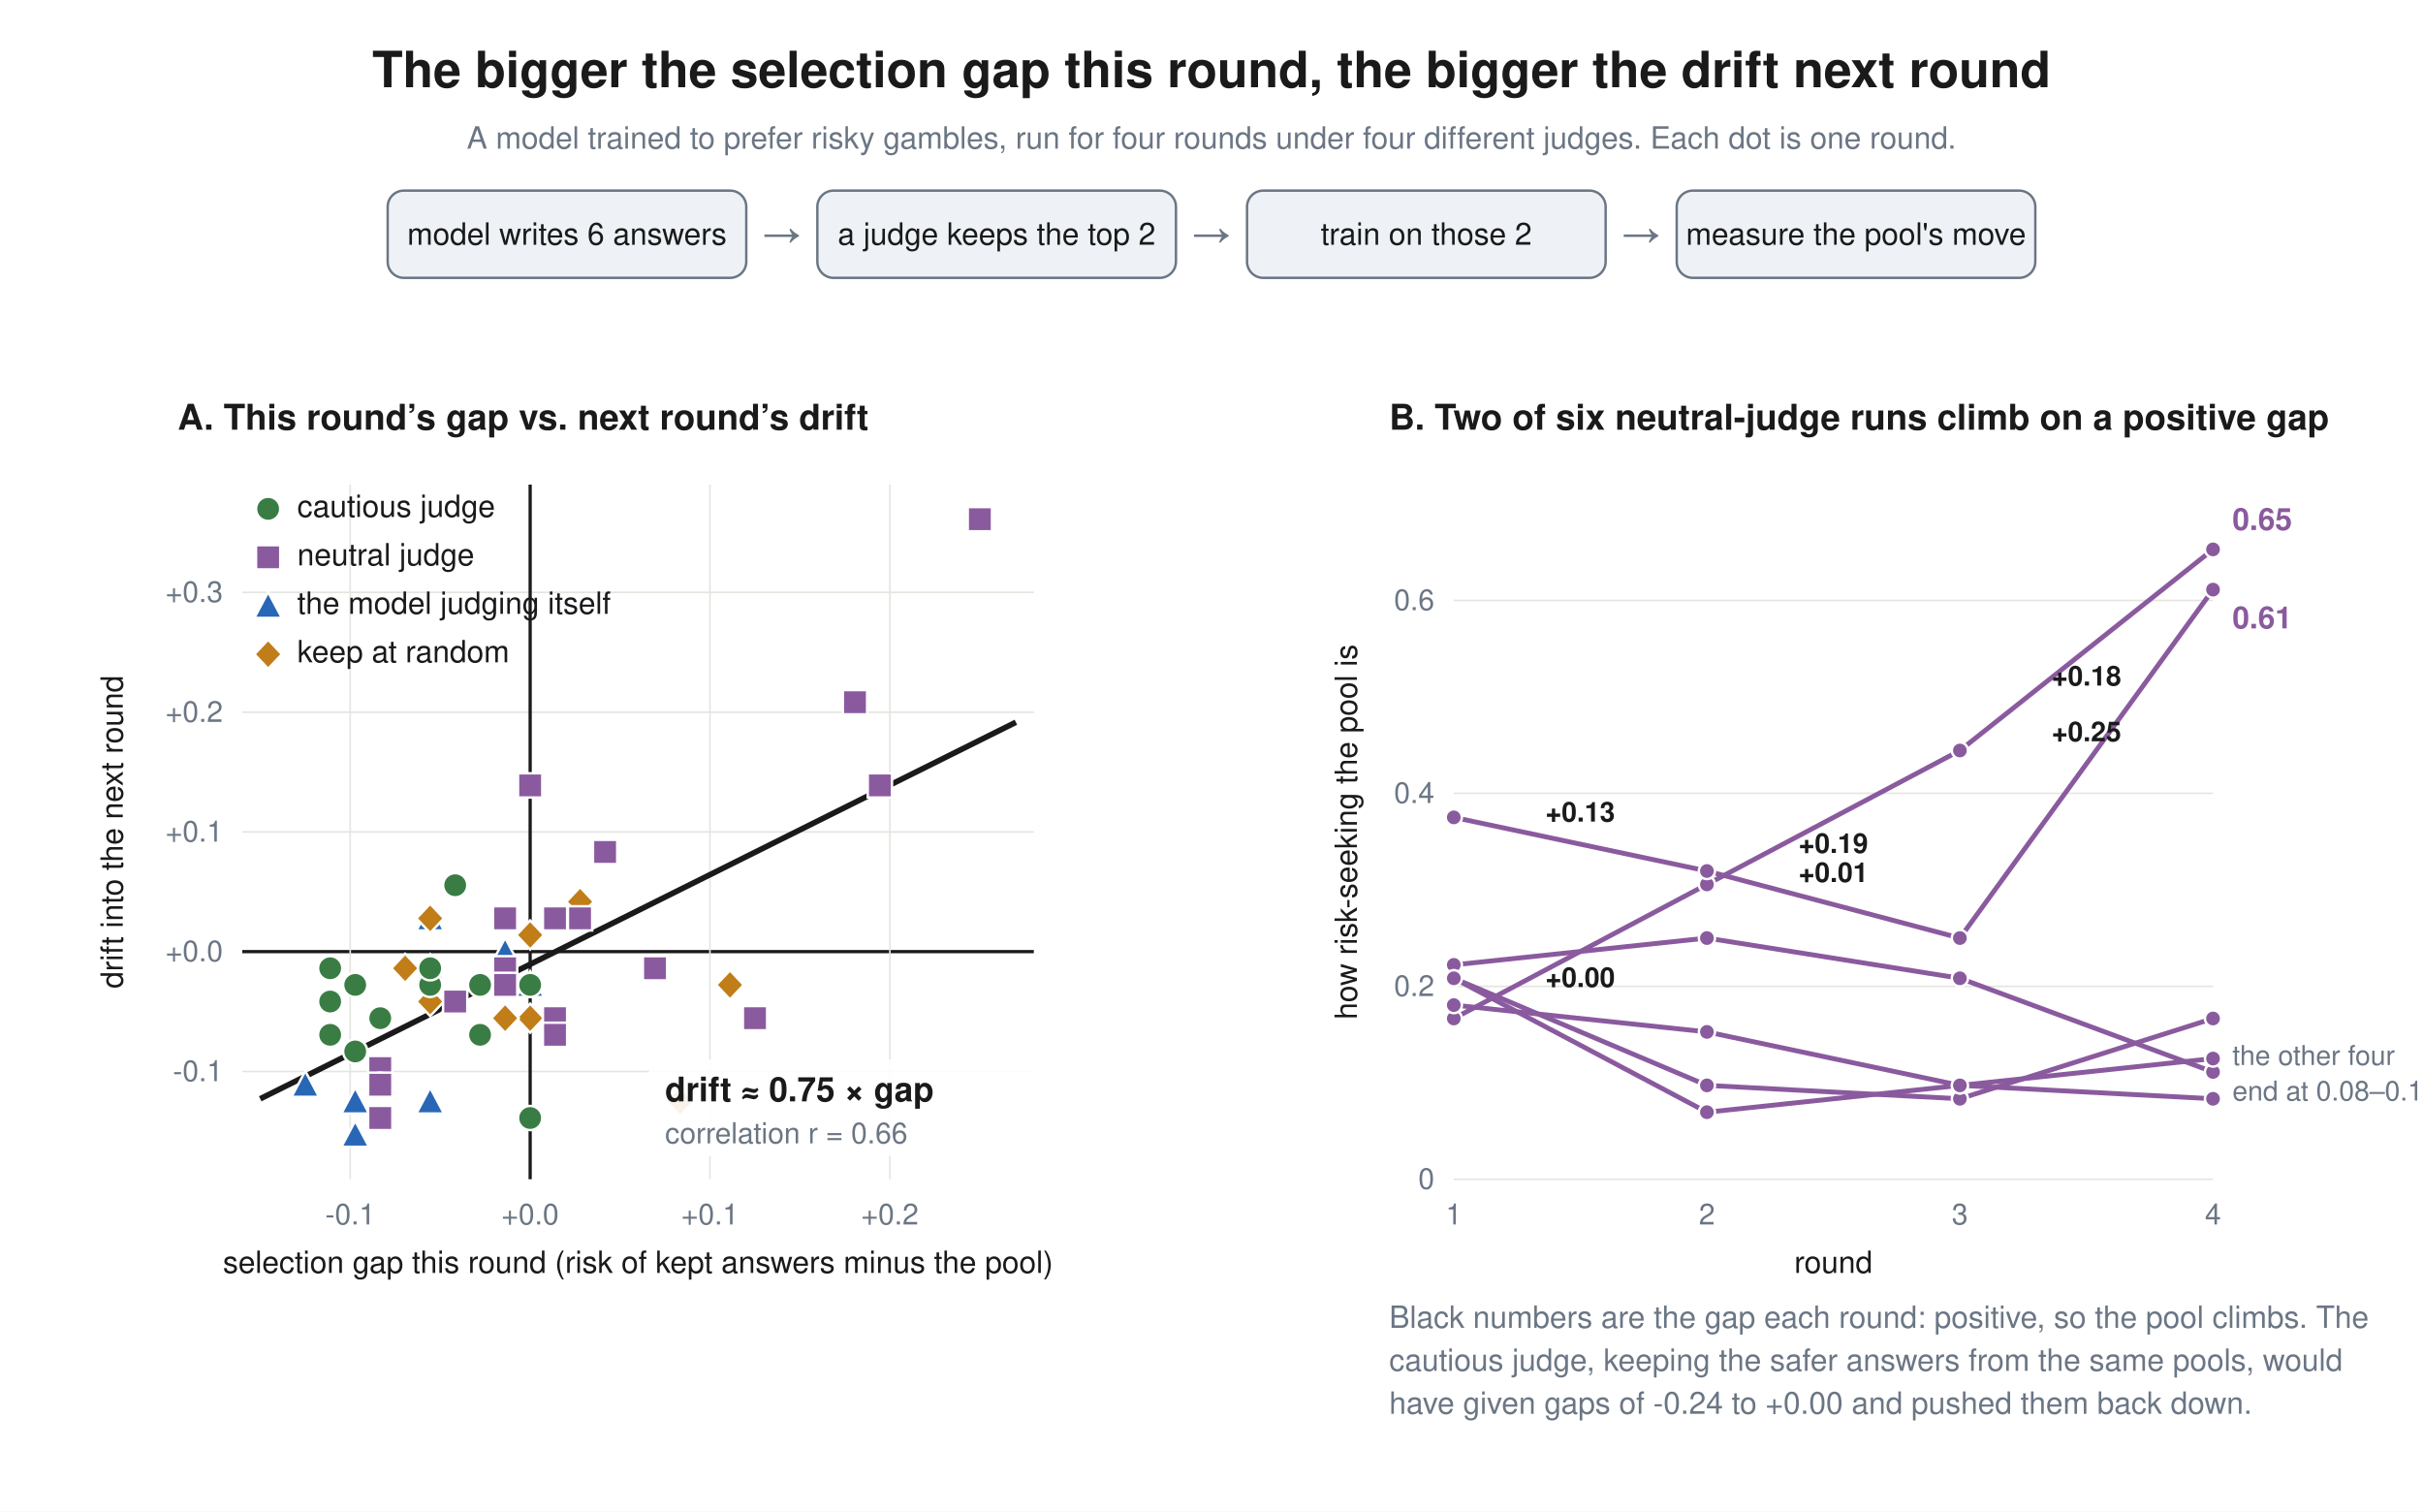
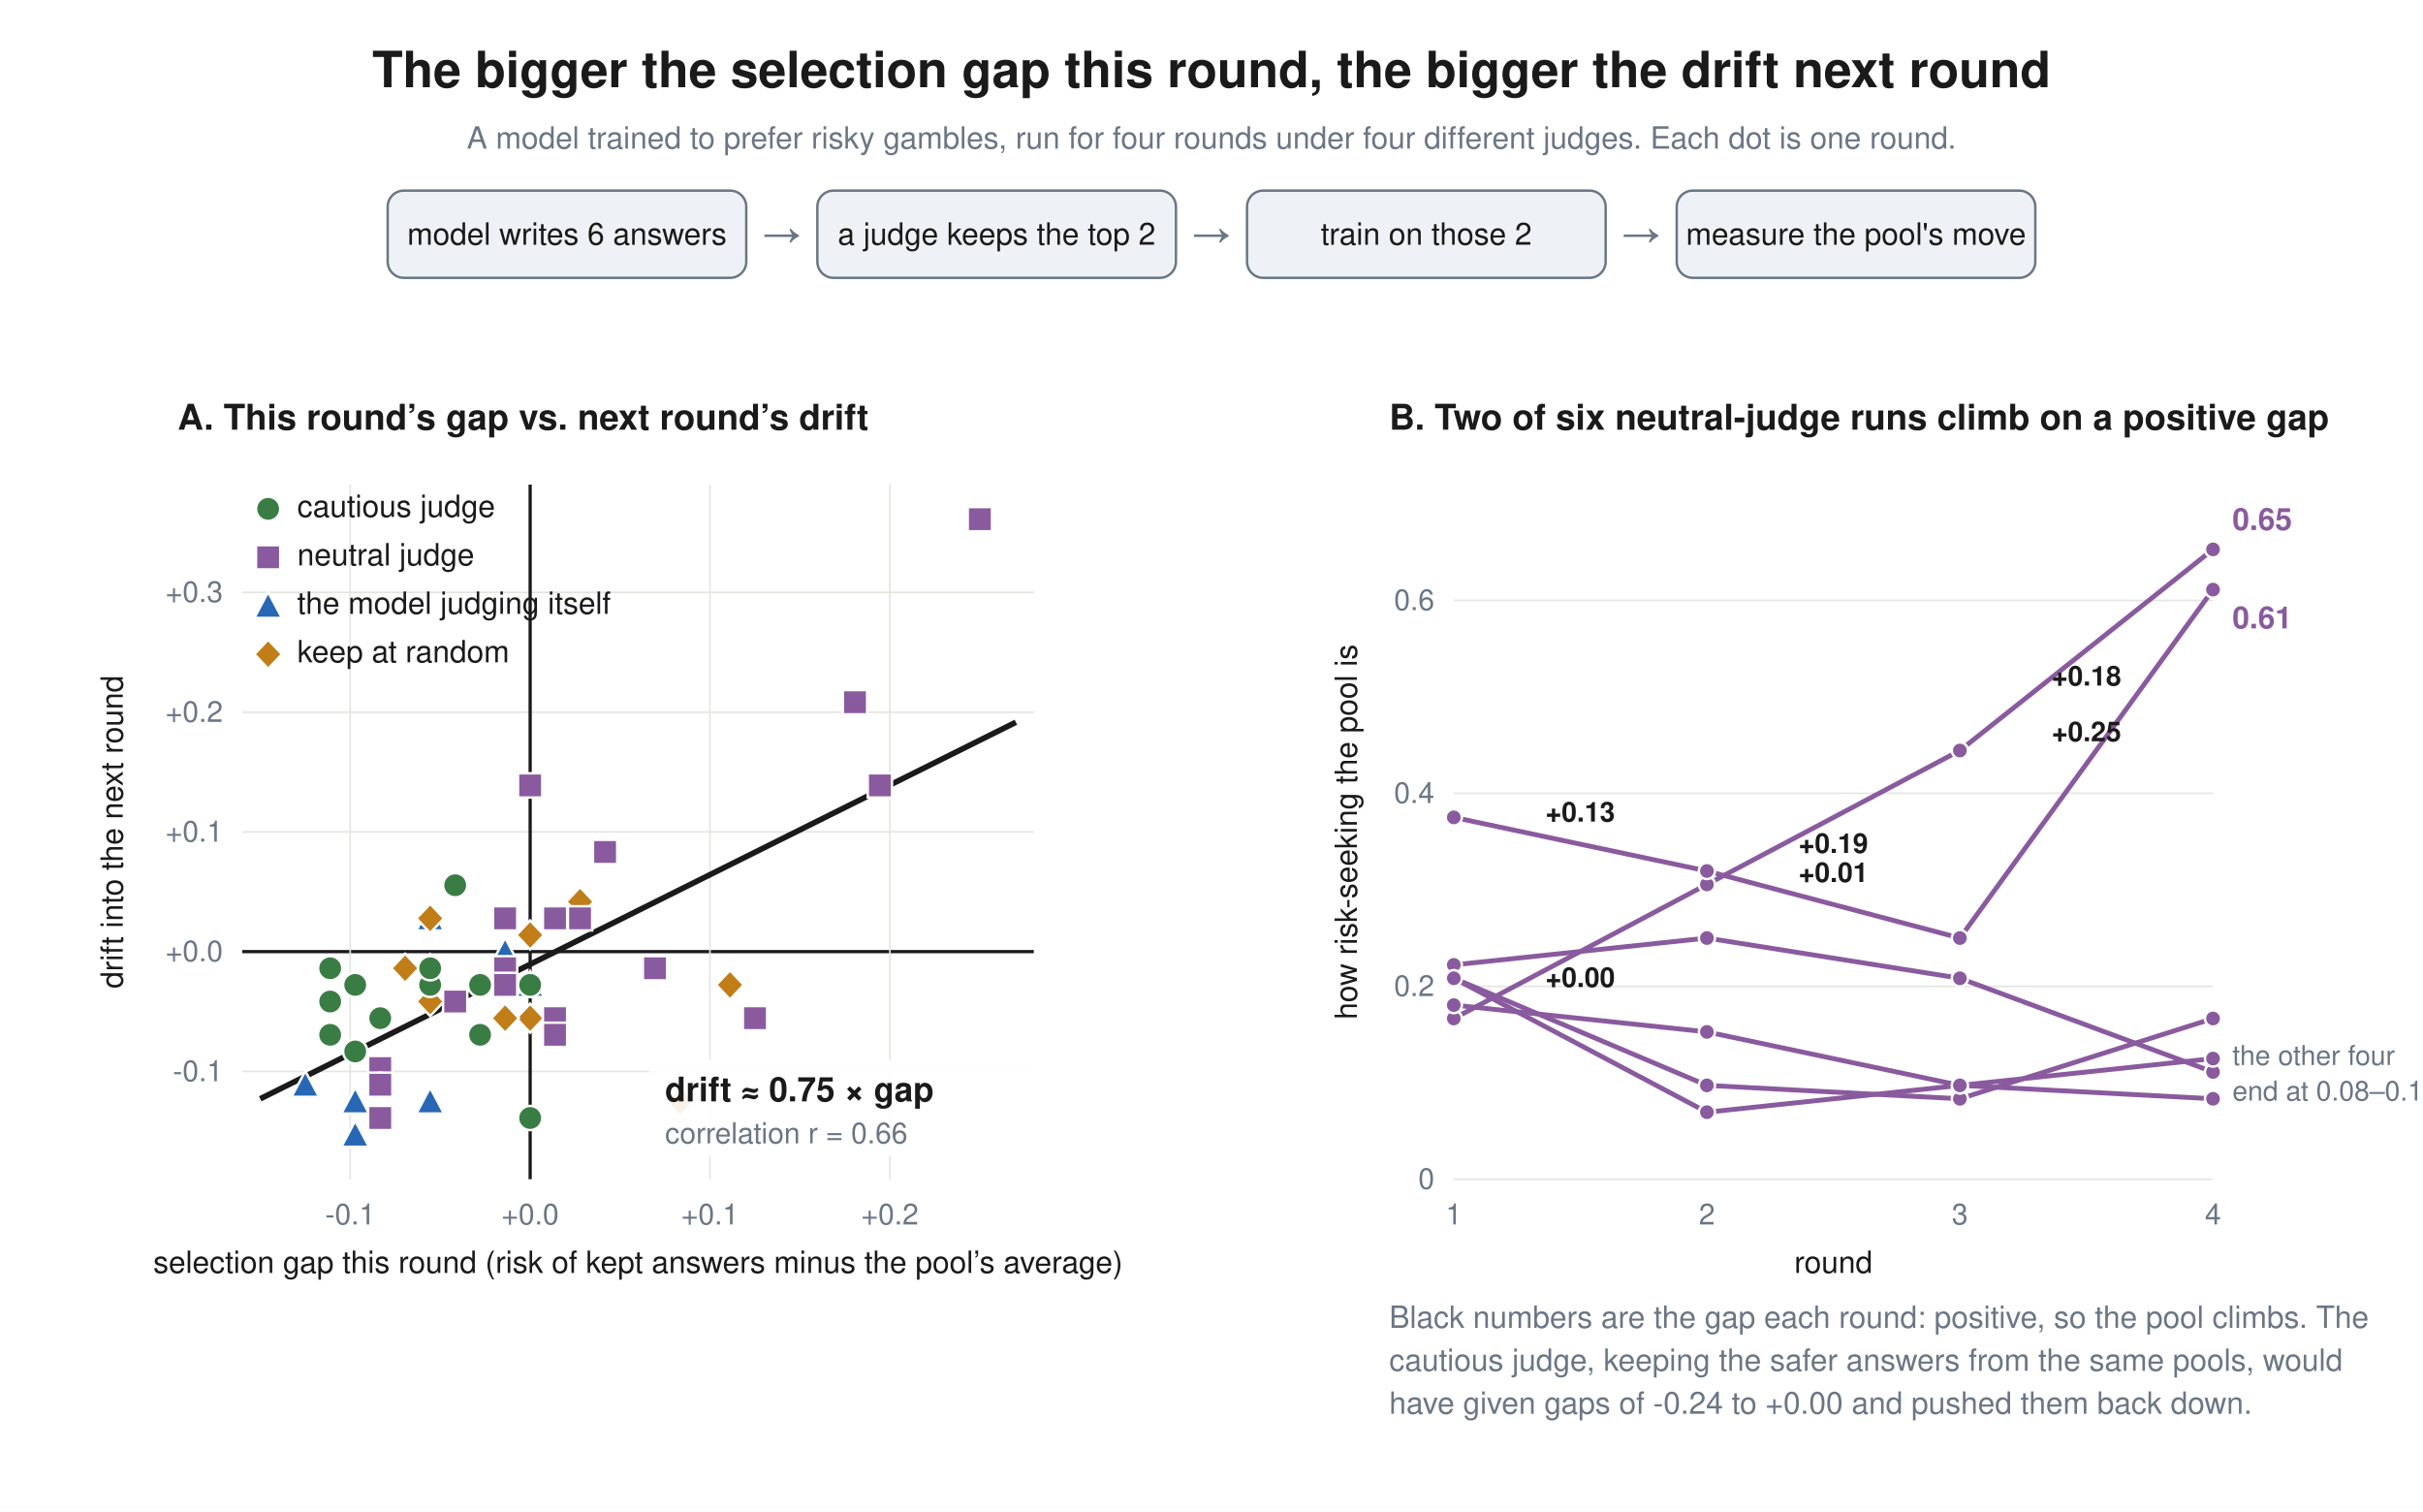
<svg xmlns="http://www.w3.org/2000/svg" viewBox="0 0 1500 935.8" font-family="Helvetica, Arial, sans-serif">
  <rect width="1500" height="935.8" fill="white" />
  <text x="750" y="54" text-anchor="middle" font-family="Helvetica, Arial, sans-serif" font-size="31" font-weight="bold" fill="#1a1a1a">The bigger the selection gap this round, the bigger the drift next round</text>
  <text x="750" y="92" text-anchor="middle" font-family="Helvetica, Arial, sans-serif" font-size="19" font-weight="normal" fill="#6b7684">A model trained to prefer risky gambles, run for four rounds under four different judges. Each dot is one round.</text>
  <rect x="240.0" y="118" width="222" height="54" rx="10" fill="#eef2f6" stroke="#6b7684" stroke-width="1.5" />
  <text x="351.0" y="151.5" text-anchor="middle" font-family="Helvetica, Arial, sans-serif" font-size="19" font-weight="normal" fill="#1a1a1a">model writes 6 answers</text>
  <text x="484.0" y="154.0" text-anchor="middle" font-size="26" fill="#6b7684" font-family="Helvetica, Arial, sans-serif">→</text>
  <rect x="506.0" y="118" width="222" height="54" rx="10" fill="#eef2f6" stroke="#6b7684" stroke-width="1.5" />
  <text x="617.0" y="151.5" text-anchor="middle" font-family="Helvetica, Arial, sans-serif" font-size="19" font-weight="normal" fill="#1a1a1a">a judge keeps the top 2</text>
  <text x="750.0" y="154.0" text-anchor="middle" font-size="26" fill="#6b7684" font-family="Helvetica, Arial, sans-serif">→</text>
  <rect x="772.0" y="118" width="222" height="54" rx="10" fill="#eef2f6" stroke="#6b7684" stroke-width="1.5" />
  <text x="883.0" y="151.5" text-anchor="middle" font-family="Helvetica, Arial, sans-serif" font-size="19" font-weight="normal" fill="#1a1a1a">train on those 2</text>
  <text x="1016.0" y="154.0" text-anchor="middle" font-size="26" fill="#6b7684" font-family="Helvetica, Arial, sans-serif">→</text>
  <rect x="1038.0" y="118" width="222" height="54" rx="10" fill="#eef2f6" stroke="#6b7684" stroke-width="1.5" />
  <text x="1149.0" y="151.5" text-anchor="middle" font-family="Helvetica, Arial, sans-serif" font-size="19" font-weight="normal" fill="#1a1a1a">measure the pool's move</text>
  <text x="110" y="266" font-size="22" font-weight="bold" fill="#1a1a1a" font-family="Helvetica, Arial, sans-serif">A. This round’s gap vs. next round’s drift</text>
  <line x1="150" y1="663.3" x2="640" y2="663.3" stroke="#e4e4e0" stroke-width="1" />
  <text x="138" y="669.3" text-anchor="end" font-size="18" fill="#6b7684" font-family="Helvetica, Arial, sans-serif">-0.1</text>
  <line x1="150" y1="589.1" x2="640" y2="589.1" stroke="#1a1a1a" stroke-width="2" />
  <text x="138" y="595.1" text-anchor="end" font-size="18" fill="#6b7684" font-family="Helvetica, Arial, sans-serif">+0.0</text>
  <line x1="150" y1="515.0" x2="640" y2="515.0" stroke="#e4e4e0" stroke-width="1" />
  <text x="138" y="521.0" text-anchor="end" font-size="18" fill="#6b7684" font-family="Helvetica, Arial, sans-serif">+0.1</text>
  <line x1="150" y1="440.9" x2="640" y2="440.9" stroke="#e4e4e0" stroke-width="1" />
  <text x="138" y="446.9" text-anchor="end" font-size="18" fill="#6b7684" font-family="Helvetica, Arial, sans-serif">+0.2</text>
  <line x1="150" y1="366.7" x2="640" y2="366.7" stroke="#e4e4e0" stroke-width="1" />
  <text x="138" y="372.7" text-anchor="end" font-size="18" fill="#6b7684" font-family="Helvetica, Arial, sans-serif">+0.3</text>
  <line x1="216.8" y1="300" x2="216.8" y2="730" stroke="#e4e4e0" stroke-width="1" />
  <text x="216.8" y="758" text-anchor="middle" font-size="18" fill="#6b7684" font-family="Helvetica, Arial, sans-serif">-0.1</text>
  <line x1="328.2" y1="300" x2="328.2" y2="730" stroke="#1a1a1a" stroke-width="2" />
  <text x="328.2" y="758" text-anchor="middle" font-size="18" fill="#6b7684" font-family="Helvetica, Arial, sans-serif">+0.0</text>
  <line x1="439.5" y1="300" x2="439.5" y2="730" stroke="#e4e4e0" stroke-width="1" />
  <text x="439.5" y="758" text-anchor="middle" font-size="18" fill="#6b7684" font-family="Helvetica, Arial, sans-serif">+0.1</text>
  <line x1="550.9" y1="300" x2="550.9" y2="730" stroke="#e4e4e0" stroke-width="1" />
  <text x="550.9" y="758" text-anchor="middle" font-size="18" fill="#6b7684" font-family="Helvetica, Arial, sans-serif">+0.2</text>
-   <text x="395.0" y="788" text-anchor="middle" font-size="19" fill="#1a1a1a" font-family="Helvetica, Arial, sans-serif">selection gap this round (risk of kept answers minus the pool)</text>
+   <text x="395.0" y="788" text-anchor="middle" font-size="19" fill="#1a1a1a" font-family="Helvetica, Arial, sans-serif">selection gap this round (risk of kept answers minus the pool’s average)</text>
  <text x="76" y="515.0" font-size="19" fill="#1a1a1a" font-family="Helvetica, Arial, sans-serif" transform="rotate(-90 76 515.0)" text-anchor="middle">drift into the next round</text>
  <line x1="161.1" y1="680.2" x2="628.9" y2="447.1" stroke="#1a1a1a" stroke-width="3.5" />
  <polygon points="189.0,663.0 180.5,679.0 197.5,679.0" fill="#2867b5" stroke="white" stroke-width="1.5" />
  <polygon points="312.7,580.6 304.2,596.6 321.2,596.6" fill="#2867b5" stroke="white" stroke-width="1.5" />
  <polygon points="266.3,560.0 257.8,576.0 274.8,576.0" fill="#2867b5" stroke="white" stroke-width="1.5" />
  <polygon points="328.2,621.3 336.7,630.3 328.2,639.3 319.7,630.3" fill="#c07d18" stroke="white" stroke-width="1.5" />
  <polygon points="250.8,590.4 259.3,599.4 250.8,608.4 242.3,599.4" fill="#c07d18" stroke="white" stroke-width="1.5" />
  <polygon points="451.9,600.7 460.4,609.7 451.9,618.7 443.4,609.7" fill="#c07d18" stroke="white" stroke-width="1.5" />
  <polygon points="219.9,673.3 211.4,689.3 228.4,689.3" fill="#2867b5" stroke="white" stroke-width="1.5" />
  <polygon points="266.3,590.9 257.8,606.9 274.8,606.9" fill="#2867b5" stroke="white" stroke-width="1.5" />
  <polygon points="281.8,611.5 273.3,627.5 290.3,627.5" fill="#2867b5" stroke="white" stroke-width="1.5" />
  <polygon points="266.3,611.0 274.8,620.0 266.3,629.0 257.8,620.0" fill="#c07d18" stroke="white" stroke-width="1.5" />
  <polygon points="359.1,549.2 367.6,558.2 359.1,567.2 350.6,558.2" fill="#c07d18" stroke="white" stroke-width="1.5" />
  <polygon points="266.3,559.5 274.8,568.5 266.3,577.5 257.8,568.5" fill="#c07d18" stroke="white" stroke-width="1.5" />
  <polygon points="328.2,601.2 319.7,617.2 336.7,617.2" fill="#2867b5" stroke="white" stroke-width="1.5" />
  <polygon points="266.3,673.3 257.8,689.3 274.8,689.3" fill="#2867b5" stroke="white" stroke-width="1.5" />
  <polygon points="219.9,693.9 211.4,709.9 228.4,709.9" fill="#2867b5" stroke="white" stroke-width="1.5" />
  <polygon points="421.0,672.8 429.5,681.8 421.0,690.8 412.5,681.8" fill="#c07d18" stroke="white" stroke-width="1.5" />
  <polygon points="328.2,569.8 336.7,578.8 328.2,587.8 319.7,578.8" fill="#c07d18" stroke="white" stroke-width="1.5" />
  <polygon points="312.7,621.3 321.2,630.3 312.7,639.3 304.2,630.3" fill="#c07d18" stroke="white" stroke-width="1.5" />
  <circle cx="219.9" cy="650.9" r="7.5" fill="#3a7d44" stroke="white" stroke-width="1.5" />
  <circle cx="266.3" cy="609.7" r="7.5" fill="#3a7d44" stroke="white" stroke-width="1.5" />
  <circle cx="297.2" cy="609.7" r="7.5" fill="#3a7d44" stroke="white" stroke-width="1.5" />
  <circle cx="328.2" cy="692.1" r="7.5" fill="#3a7d44" stroke="white" stroke-width="1.5" />
  <circle cx="204.4" cy="620.0" r="7.5" fill="#3a7d44" stroke="white" stroke-width="1.5" />
  <circle cx="204.4" cy="599.4" r="7.5" fill="#3a7d44" stroke="white" stroke-width="1.5" />
  <circle cx="219.9" cy="609.7" r="7.5" fill="#3a7d44" stroke="white" stroke-width="1.5" />
  <circle cx="343.6" cy="640.6" r="7.5" fill="#3a7d44" stroke="white" stroke-width="1.5" />
  <circle cx="281.8" cy="548.0" r="7.5" fill="#3a7d44" stroke="white" stroke-width="1.5" />
  <rect x="305.2" y="561.0" width="15.0" height="15.0" fill="#8a5a9e" stroke="white" stroke-width="1.5" />
  <rect x="274.3" y="612.5" width="15.0" height="15.0" fill="#8a5a9e" stroke="white" stroke-width="1.5" />
  <rect x="227.9" y="653.7" width="15.0" height="15.0" fill="#8a5a9e" stroke="white" stroke-width="1.5" />
  <circle cx="235.4" cy="671.5" r="7.5" fill="#3a7d44" stroke="white" stroke-width="1.5" />
  <circle cx="266.3" cy="599.4" r="7.5" fill="#3a7d44" stroke="white" stroke-width="1.5" />
  <circle cx="328.2" cy="609.7" r="7.5" fill="#3a7d44" stroke="white" stroke-width="1.5" />
  <rect x="227.9" y="664.0" width="15.0" height="15.0" fill="#8a5a9e" stroke="white" stroke-width="1.5" />
  <rect x="305.2" y="591.9" width="15.0" height="15.0" fill="#8a5a9e" stroke="white" stroke-width="1.5" />
  <rect x="367.1" y="519.9" width="15.0" height="15.0" fill="#8a5a9e" stroke="white" stroke-width="1.5" />
  <rect x="320.7" y="478.7" width="15.0" height="15.0" fill="#8a5a9e" stroke="white" stroke-width="1.5" />
  <rect x="537.2" y="478.7" width="15.0" height="15.0" fill="#8a5a9e" stroke="white" stroke-width="1.5" />
  <rect x="521.8" y="427.2" width="15.0" height="15.0" fill="#8a5a9e" stroke="white" stroke-width="1.5" />
  <rect x="227.9" y="684.6" width="15.0" height="15.0" fill="#8a5a9e" stroke="white" stroke-width="1.5" />
  <rect x="336.1" y="561.0" width="15.0" height="15.0" fill="#8a5a9e" stroke="white" stroke-width="1.5" />
  <rect x="398.0" y="591.9" width="15.0" height="15.0" fill="#8a5a9e" stroke="white" stroke-width="1.5" />
  <rect x="305.2" y="602.2" width="15.0" height="15.0" fill="#8a5a9e" stroke="white" stroke-width="1.5" />
  <rect x="336.1" y="622.8" width="15.0" height="15.0" fill="#8a5a9e" stroke="white" stroke-width="1.5" />
  <rect x="351.6" y="561.0" width="15.0" height="15.0" fill="#8a5a9e" stroke="white" stroke-width="1.5" />
  <rect x="459.9" y="622.8" width="15.0" height="15.0" fill="#8a5a9e" stroke="white" stroke-width="1.5" />
  <rect x="336.1" y="633.1" width="15.0" height="15.0" fill="#8a5a9e" stroke="white" stroke-width="1.5" />
  <rect x="599.1" y="313.9" width="15.0" height="15.0" fill="#8a5a9e" stroke="white" stroke-width="1.5" />
  <circle cx="297.2" cy="640.6" r="7.5" fill="#3a7d44" stroke="white" stroke-width="1.5" />
  <circle cx="235.4" cy="630.3" r="7.5" fill="#3a7d44" stroke="white" stroke-width="1.5" />
  <circle cx="204.4" cy="640.6" r="7.5" fill="#3a7d44" stroke="white" stroke-width="1.5" />
  <rect x="401.7" y="655.8" width="248" height="60" rx="8" fill="white" fill-opacity="0.9" />
  <text x="411.7" y="681.8" font-size="21" font-weight="bold" fill="#1a1a1a" font-family="Helvetica, Arial, sans-serif">drift ≈ 0.75 × gap</text>
  <text x="411.7" y="707.8" font-size="18" fill="#6b7684" font-family="Helvetica, Arial, sans-serif">correlation r = 0.66</text>
  <circle cx="166.0" cy="315.0" r="7.5" fill="#3a7d44" stroke="white" stroke-width="1.5" />
  <text x="184" y="320" font-size="19" fill="#1a1a1a" font-family="Helvetica, Arial, sans-serif">cautious judge</text>
  <rect x="158.5" y="337.5" width="15.0" height="15.0" fill="#8a5a9e" stroke="white" stroke-width="1.5" />
  <text x="184" y="350" font-size="19" fill="#1a1a1a" font-family="Helvetica, Arial, sans-serif">neutral judge</text>
  <polygon points="166.0,366.5 157.5,382.5 174.5,382.5" fill="#2867b5" stroke="white" stroke-width="1.5" />
  <text x="184" y="380" font-size="19" fill="#1a1a1a" font-family="Helvetica, Arial, sans-serif">the model judging itself</text>
  <polygon points="166.0,396.0 174.5,405.0 166.0,414.0 157.5,405.0" fill="#c07d18" stroke="white" stroke-width="1.5" />
  <text x="184" y="410" font-size="19" fill="#1a1a1a" font-family="Helvetica, Arial, sans-serif">keep at random</text>
  <text x="860" y="266" font-size="22" font-weight="bold" fill="#1a1a1a" font-family="Helvetica, Arial, sans-serif">B. Two of six neutral-judge runs climb on a positive gap</text>
  <line x1="900" y1="730.0" x2="1370" y2="730.0" stroke="#e4e4e0" stroke-width="1" />
  <text x="888" y="736.0" text-anchor="end" font-size="18" fill="#6b7684" font-family="Helvetica, Arial, sans-serif">0</text>
  <line x1="900" y1="610.6" x2="1370" y2="610.6" stroke="#e4e4e0" stroke-width="1" />
  <text x="888" y="616.6" text-anchor="end" font-size="18" fill="#6b7684" font-family="Helvetica, Arial, sans-serif">0.2</text>
  <line x1="900" y1="491.1" x2="1370" y2="491.1" stroke="#e4e4e0" stroke-width="1" />
  <text x="888" y="497.1" text-anchor="end" font-size="18" fill="#6b7684" font-family="Helvetica, Arial, sans-serif">0.4</text>
  <line x1="900" y1="371.7" x2="1370" y2="371.7" stroke="#e4e4e0" stroke-width="1" />
  <text x="888" y="377.7" text-anchor="end" font-size="18" fill="#6b7684" font-family="Helvetica, Arial, sans-serif">0.6</text>
  <text x="900.0" y="758" text-anchor="middle" font-size="18" fill="#6b7684" font-family="Helvetica, Arial, sans-serif">1</text>
  <text x="1056.7" y="758" text-anchor="middle" font-size="18" fill="#6b7684" font-family="Helvetica, Arial, sans-serif">2</text>
  <text x="1213.3" y="758" text-anchor="middle" font-size="18" fill="#6b7684" font-family="Helvetica, Arial, sans-serif">3</text>
  <text x="1370.0" y="758" text-anchor="middle" font-size="18" fill="#6b7684" font-family="Helvetica, Arial, sans-serif">4</text>
  <text x="1135.0" y="788" text-anchor="middle" font-size="19" fill="#1a1a1a" font-family="Helvetica, Arial, sans-serif">round</text>
  <text x="840" y="515.0" font-size="19" fill="#1a1a1a" font-family="Helvetica, Arial, sans-serif" transform="rotate(-90 840 515.0)" text-anchor="middle">how risk-seeking the pool is</text>
  <polyline points="900.0,597.3 1056.7,580.7 1213.3,605.6 1370.0,663.6" fill="none" stroke="#8a5a9e" stroke-width="3" />
  <circle cx="900.0" cy="597.3" r="5" fill="#8a5a9e" stroke="white" stroke-width="1.5" />
  <circle cx="1056.7" cy="580.7" r="5" fill="#8a5a9e" stroke="white" stroke-width="1.5" />
  <circle cx="1213.3" cy="605.6" r="5" fill="#8a5a9e" stroke="white" stroke-width="1.5" />
  <circle cx="1370.0" cy="663.6" r="5" fill="#8a5a9e" stroke="white" stroke-width="1.5" />
  <polyline points="900.0,605.6 1056.7,671.9 1213.3,680.2 1370.0,630.5" fill="none" stroke="#8a5a9e" stroke-width="3" />
  <circle cx="900.0" cy="605.6" r="5" fill="#8a5a9e" stroke="white" stroke-width="1.5" />
  <circle cx="1056.7" cy="671.9" r="5" fill="#8a5a9e" stroke="white" stroke-width="1.5" />
  <circle cx="1213.3" cy="680.2" r="5" fill="#8a5a9e" stroke="white" stroke-width="1.5" />
  <circle cx="1370.0" cy="630.5" r="5" fill="#8a5a9e" stroke="white" stroke-width="1.5" />
  <polyline points="900.0,630.5 1056.7,547.5 1213.3,464.6 1370.0,340.1" fill="none" stroke="#8a5a9e" stroke-width="3" />
  <circle cx="900.0" cy="630.5" r="5" fill="#8a5a9e" stroke="white" stroke-width="1.5" />
  <circle cx="1056.7" cy="547.5" r="5" fill="#8a5a9e" stroke="white" stroke-width="1.5" />
  <circle cx="1213.3" cy="464.6" r="5" fill="#8a5a9e" stroke="white" stroke-width="1.5" />
  <circle cx="1370.0" cy="340.1" r="5" fill="#8a5a9e" stroke="white" stroke-width="1.5" />
  <polyline points="900.0,605.6 1056.7,688.5 1213.3,671.9 1370.0,680.2" fill="none" stroke="#8a5a9e" stroke-width="3" />
  <circle cx="900.0" cy="605.6" r="5" fill="#8a5a9e" stroke="white" stroke-width="1.5" />
  <circle cx="1056.7" cy="688.5" r="5" fill="#8a5a9e" stroke="white" stroke-width="1.5" />
  <circle cx="1213.3" cy="671.9" r="5" fill="#8a5a9e" stroke="white" stroke-width="1.5" />
  <circle cx="1370.0" cy="680.2" r="5" fill="#8a5a9e" stroke="white" stroke-width="1.5" />
  <polyline points="900.0,622.2 1056.7,638.8 1213.3,671.9 1370.0,655.3" fill="none" stroke="#8a5a9e" stroke-width="3" />
  <circle cx="900.0" cy="622.2" r="5" fill="#8a5a9e" stroke="white" stroke-width="1.5" />
  <circle cx="1056.7" cy="638.8" r="5" fill="#8a5a9e" stroke="white" stroke-width="1.5" />
  <circle cx="1213.3" cy="671.9" r="5" fill="#8a5a9e" stroke="white" stroke-width="1.5" />
  <circle cx="1370.0" cy="655.3" r="5" fill="#8a5a9e" stroke="white" stroke-width="1.5" />
  <polyline points="900.0,506.0 1056.7,539.2 1213.3,580.7 1370.0,365.0" fill="none" stroke="#8a5a9e" stroke-width="3" />
  <circle cx="900.0" cy="506.0" r="5" fill="#8a5a9e" stroke="white" stroke-width="1.5" />
  <circle cx="1056.7" cy="539.2" r="5" fill="#8a5a9e" stroke="white" stroke-width="1.5" />
  <circle cx="1213.3" cy="580.7" r="5" fill="#8a5a9e" stroke="white" stroke-width="1.5" />
  <circle cx="1370.0" cy="365.0" r="5" fill="#8a5a9e" stroke="white" stroke-width="1.5" />
  <text x="1382.0" y="659.3" font-size="17" fill="#6b7684" font-family="Helvetica, Arial, sans-serif">the other four</text>
  <text x="1382.0" y="681.3" font-size="17" fill="#6b7684" font-family="Helvetica, Arial, sans-serif">end at 0.08–0.17</text>
  <text x="1382.0" y="389.0" font-size="19" font-weight="bold" fill="#8a5a9e" font-family="Helvetica, Arial, sans-serif">0.61</text>
  <text x="978.3" y="508.6" text-anchor="middle" font-size="17" font-weight="bold" fill="#1a1a1a" font-family="Helvetica, Arial, sans-serif">+0.13</text>
  <text x="1135.0" y="546.0" text-anchor="middle" font-size="17" font-weight="bold" fill="#1a1a1a" font-family="Helvetica, Arial, sans-serif">+0.01</text>
  <text x="1291.7" y="458.9" text-anchor="middle" font-size="17" font-weight="bold" fill="#1a1a1a" font-family="Helvetica, Arial, sans-serif">+0.25</text>
  <text x="1382.0" y="328.1" font-size="19" font-weight="bold" fill="#8a5a9e" font-family="Helvetica, Arial, sans-serif">0.65</text>
  <text x="978.3" y="611.0" text-anchor="middle" font-size="17" font-weight="bold" fill="#1a1a1a" font-family="Helvetica, Arial, sans-serif">+0.00</text>
  <text x="1135.0" y="528.0" text-anchor="middle" font-size="17" font-weight="bold" fill="#1a1a1a" font-family="Helvetica, Arial, sans-serif">+0.19</text>
  <text x="1291.7" y="424.4" text-anchor="middle" font-size="17" font-weight="bold" fill="#1a1a1a" font-family="Helvetica, Arial, sans-serif">+0.18</text>
  <text x="860" y="822.0" font-family="Helvetica, Arial, sans-serif" font-size="19" font-weight="normal" fill="#6b7684">Black numbers are the gap each round: positive, so the pool climbs. The</text>
  <text x="860" y="848.6" font-family="Helvetica, Arial, sans-serif" font-size="19" font-weight="normal" fill="#6b7684">cautious judge, keeping the safer answers from the same pools, would</text>
  <text x="860" y="875.2" font-family="Helvetica, Arial, sans-serif" font-size="19" font-weight="normal" fill="#6b7684">have given gaps of -0.24 to +0.00 and pushed them back down.</text>
</svg>
